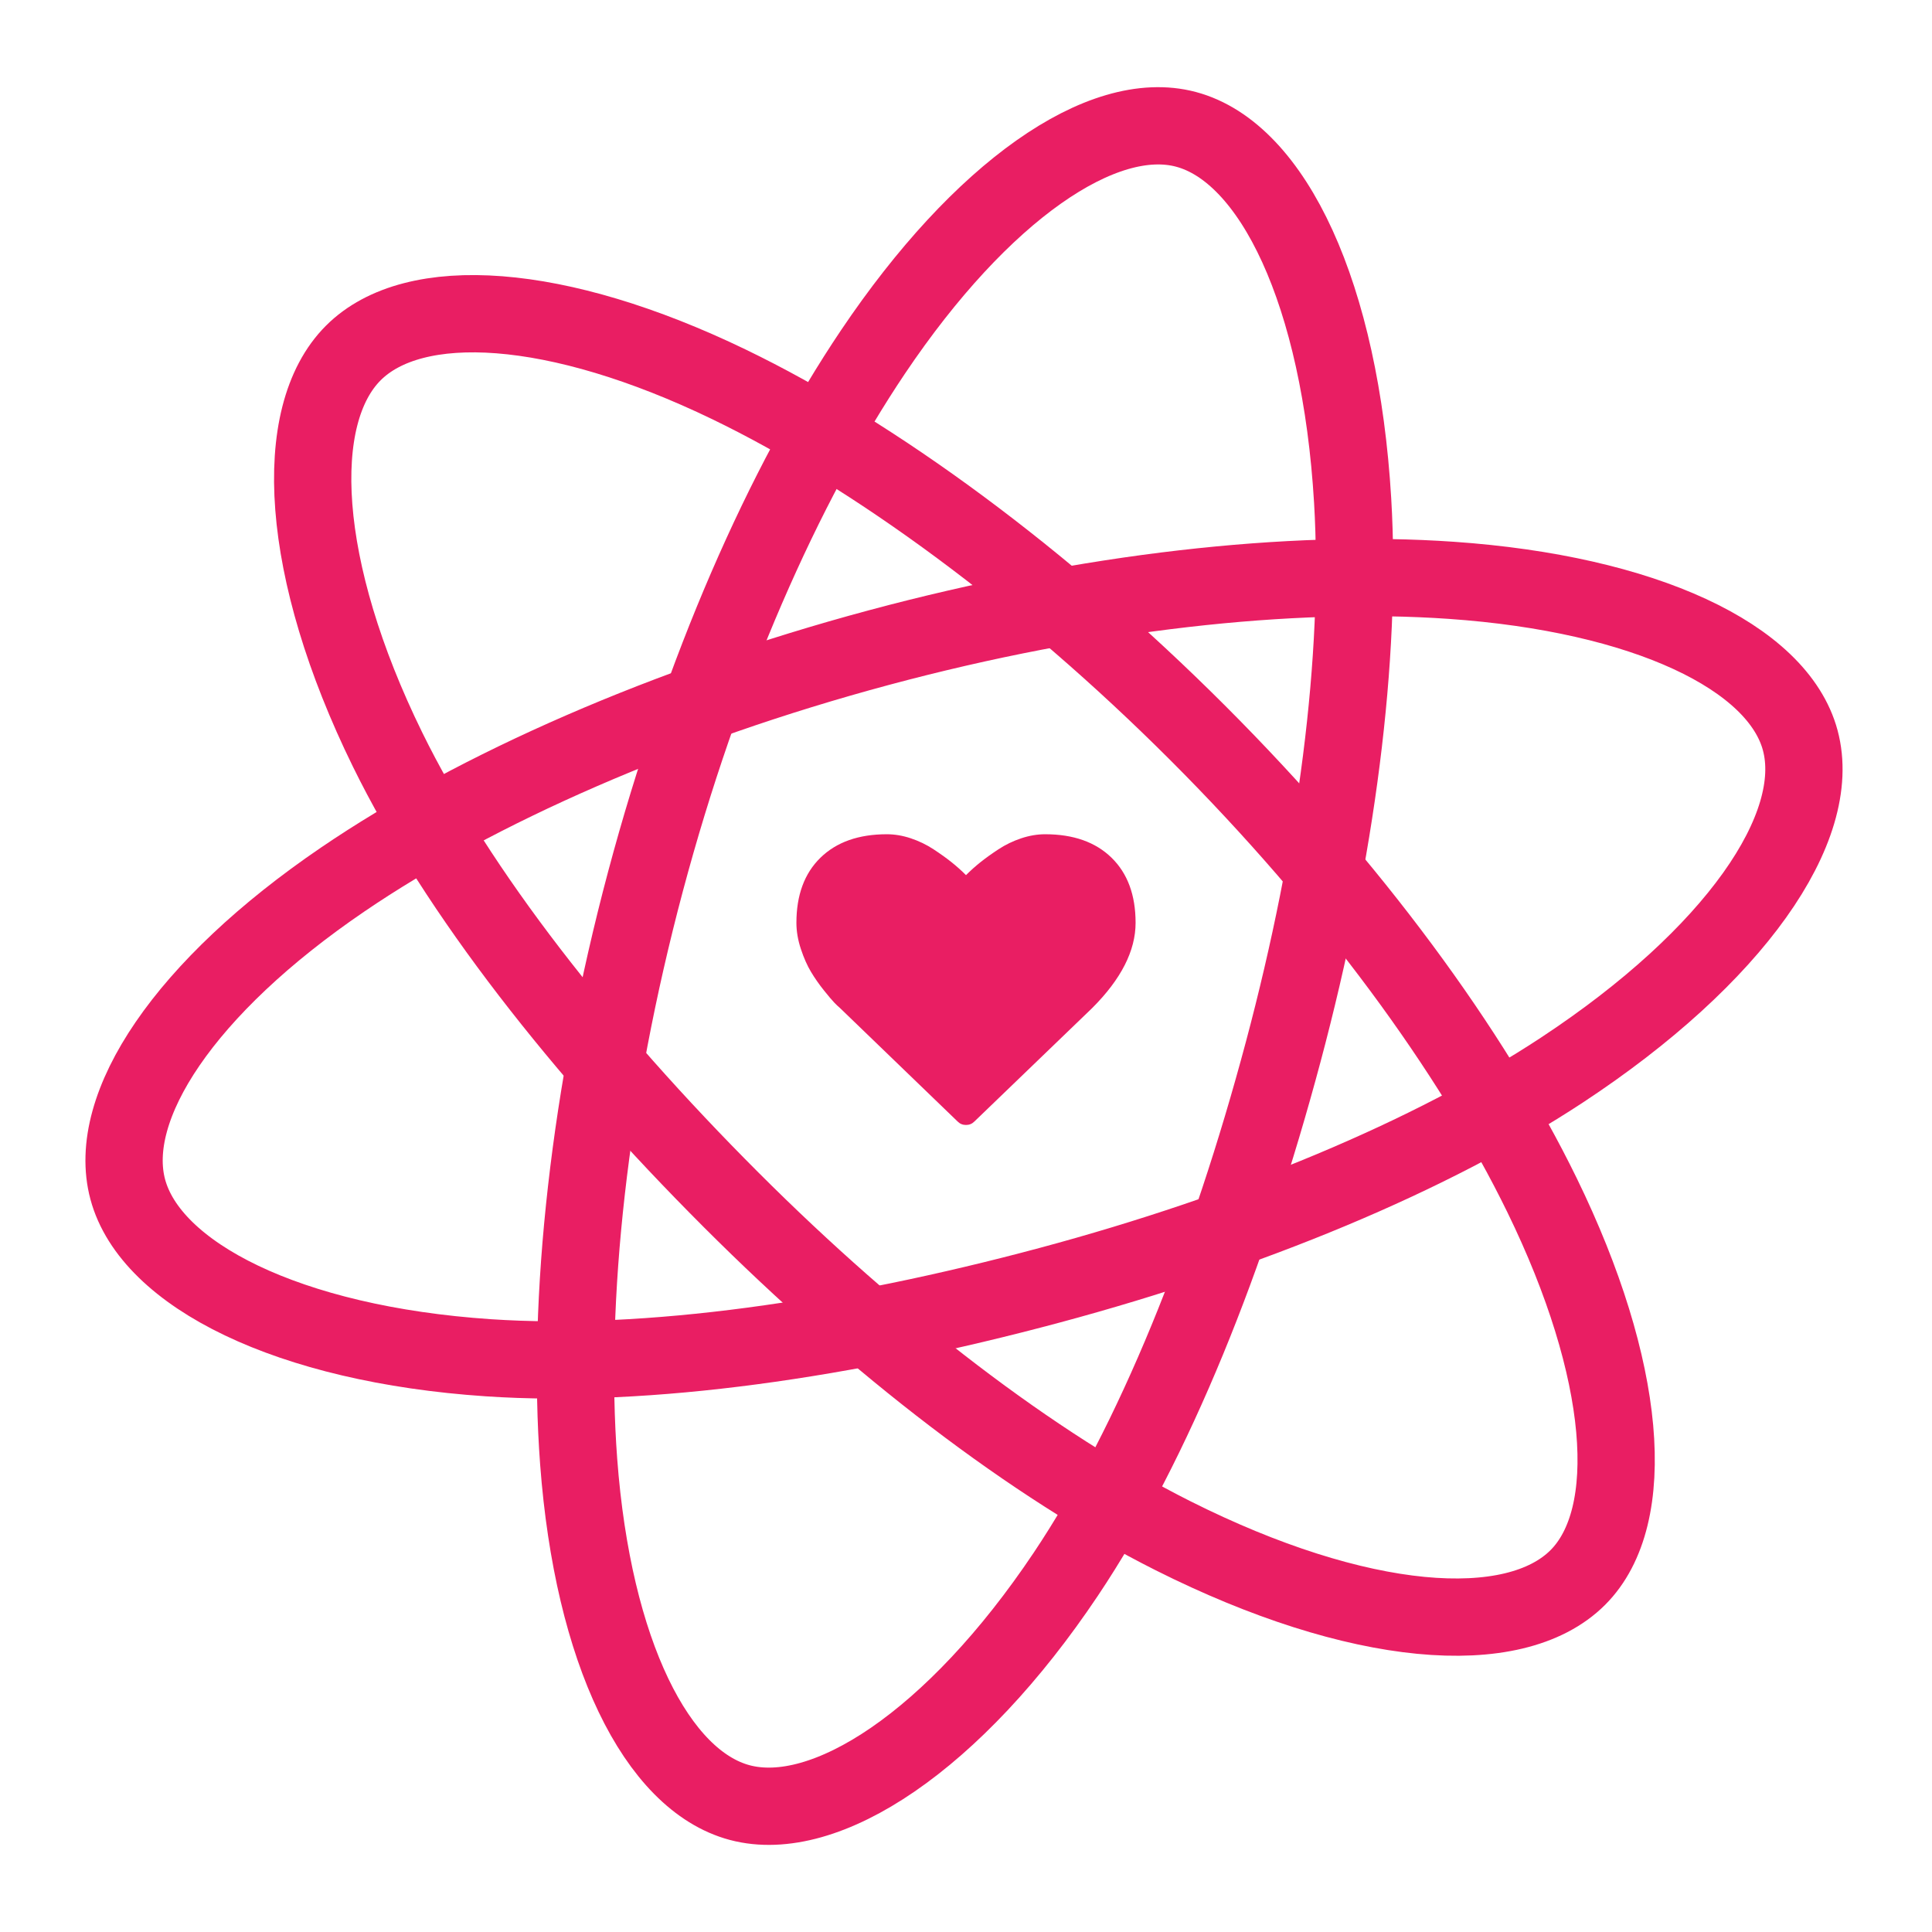
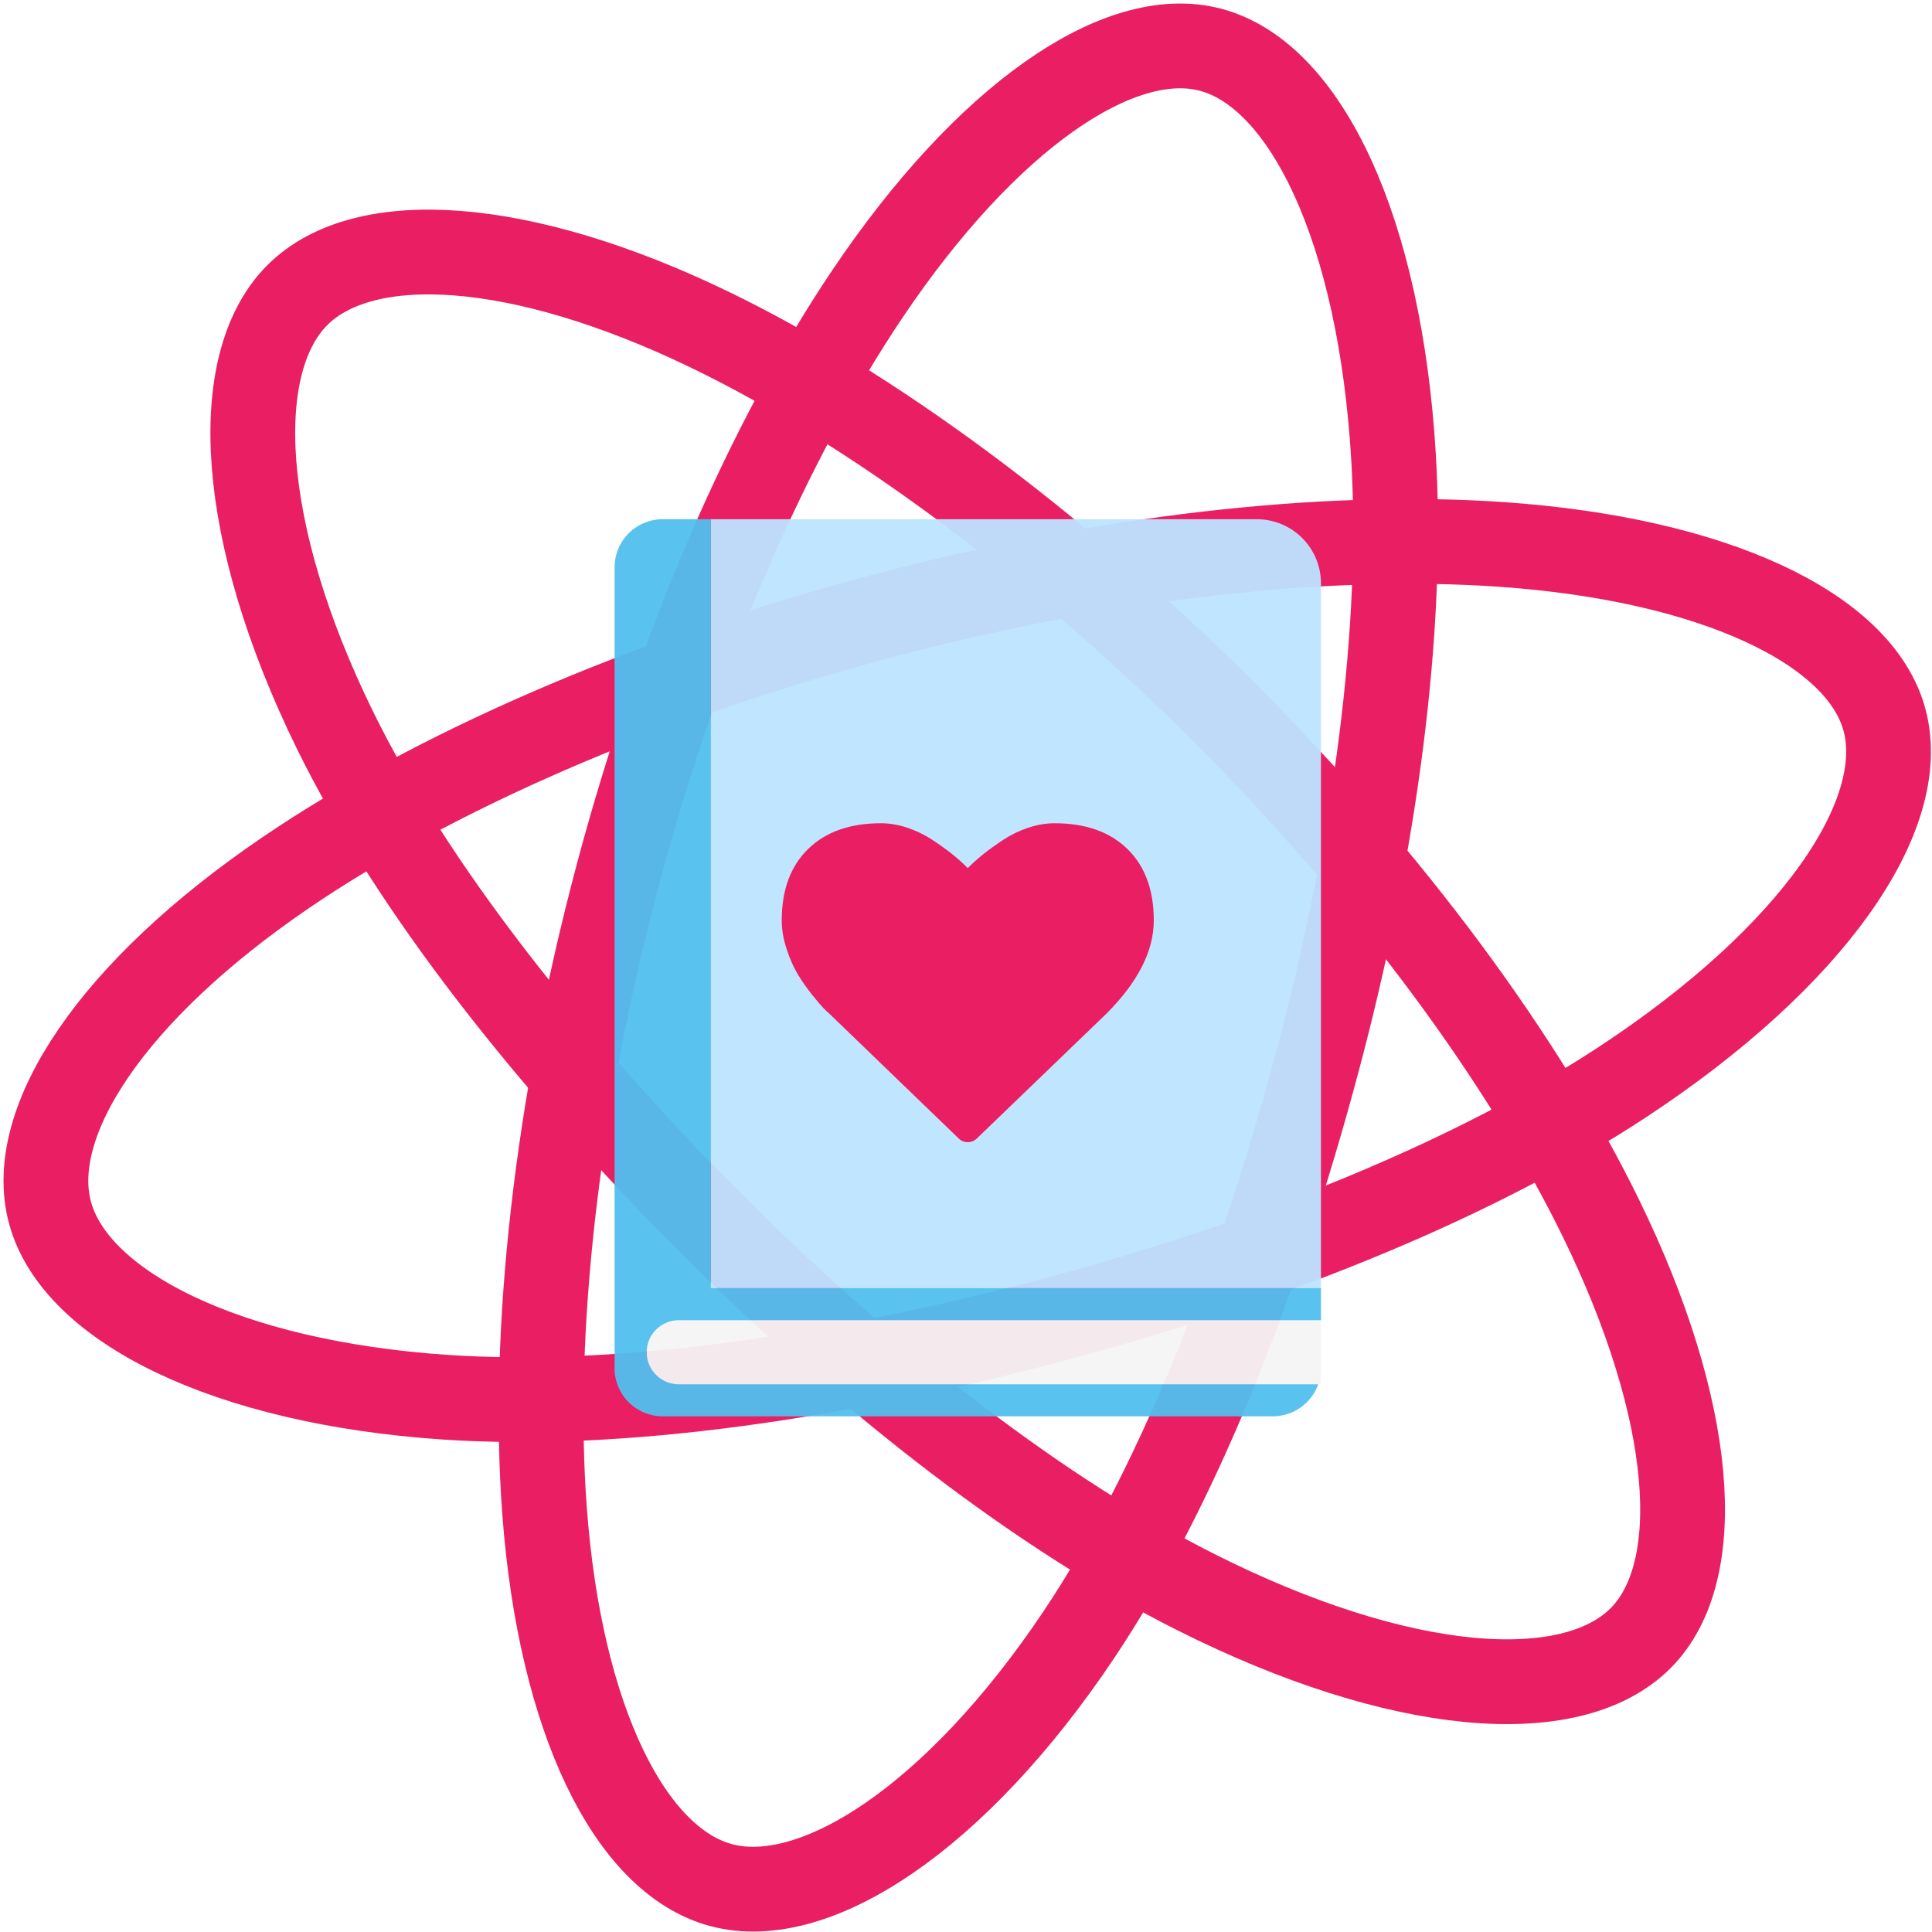
- <svg xmlns="http://www.w3.org/2000/svg" version="1.1" x="0px" y="0px" width="600px" height="600px" viewBox="0 0 600 600" enable-background="new 0 0 600 600" xml:space="preserve">
-   <g id="Layer_2">
-     <path fill="none" stroke="#E91E63" stroke-width="24" stroke-miterlimit="10" d="M371.987,227.641   c47.628,47.628,85.039,98.708,106.914,143.552c26.358,54.033,30.096,99.722,11.103,118.714   c-19.793,19.793-68.267,15.884-125.731-12.979c-43.445-21.821-92.031-59.119-137.242-104.331   c-46.354-46.354-84.95-95.545-106.667-139.816c-27.48-56.023-30.057-103.743-10.643-123.157   c18.838-18.839,63.248-16.056,116.694,9.757C271.574,141.193,323.895,179.548,371.987,227.641z" />
-     <path fill="none" stroke="#E91E63" stroke-width="24" stroke-miterlimit="10" d="M272.931,201.125   c65.052-17.465,127.989-24.354,177.767-20.902c59.974,4.16,101.42,23.747,108.385,49.688   c7.259,27.033-20.345,67.073-74.054,102.434c-40.608,26.733-97.189,50.188-158.941,66.769   c-63.312,16.998-125.207,25.858-174.408,22.553c-62.26-4.181-104.884-25.789-112.004-52.306   c-6.907-25.731,17.688-62.811,66.75-96.214C147.879,244.923,207.243,218.761,272.931,201.125z" />
-     <path fill="none" stroke="#E91E63" stroke-width="24" stroke-miterlimit="10" d="M200.469,273.707   c17.357-65.081,42.82-123.05,70.671-164.45c33.556-49.882,71.225-76.008,97.178-69.086c27.045,7.212,47.949,51.123,51.76,115.315   c2.883,48.533-5.055,109.266-21.531,171.046c-16.892,63.341-40.126,121.389-67.562,162.365   c-34.716,51.852-74.723,77.988-101.252,70.913c-25.743-6.865-45.584-46.692-50.021-105.881   C175.963,403.92,182.944,339.424,200.469,273.707z" />
+ <svg xmlns="http://www.w3.org/2000/svg" width="547" height="547" viewBox="0 0 547 547" fill="none">
+   <path d="M346.456 201.568C394.084 249.196 431.495 300.276 453.37 345.12C479.728 399.153 483.466 444.842 464.473 463.834C444.68 483.627 396.206 479.718 338.742 450.855C295.297 429.034 246.711 391.736 201.5 346.524C155.146 300.17 116.55 250.979 94.833 206.708C67.353 150.685 64.776 102.965 84.19 83.551C103.028 64.712 147.438 67.495 200.884 93.308C246.043 115.12 298.364 153.475 346.456 201.568Z" stroke="#E91E63" stroke-width="24" stroke-miterlimit="10" />
+   <path d="M247.4 175.052C312.452 157.587 375.389 150.698 425.167 154.15C485.141 158.31 526.587 177.897 533.552 203.838C540.811 230.871 513.207 270.911 459.498 306.272C418.89 333.005 362.309 356.46 300.557 373.041C237.245 390.039 175.35 398.899 126.149 395.594C63.889 391.413 21.265 369.805 14.145 343.288C7.238 317.557 31.833 280.477 80.895 247.074C122.348 218.85 181.712 192.688 247.4 175.052Z" stroke="#E91E63" stroke-width="24" stroke-miterlimit="10" />
+   <path d="M174.938 247.634C192.295 182.553 217.758 124.584 245.609 83.184C279.165 33.302 316.834 7.176 342.787 14.098C369.832 21.31 390.736 65.221 394.547 129.413C397.43 177.946 389.492 238.679 373.016 300.459C356.124 363.8 332.89 421.848 305.454 462.824C270.738 514.676 230.731 540.812 204.202 533.737C178.459 526.872 158.618 487.045 154.181 427.856C150.432 377.847 157.413 313.351 174.938 247.634Z" stroke="#E91E63" stroke-width="24" stroke-miterlimit="10" />
+   <g opacity="0.95">
+     <path d="M201.273 364.714H374V165.143C374 160.331 372.084 155.716 368.675 152.314C365.265 148.911 360.64 147 355.818 147H201.273V364.714Z" fill="#BDE4FF" />
+     <path d="M183.091 373.786L278.545 369.25L374 373.786V391.929L278.545 396.464L183.091 391.929V373.786Z" fill="#F5F5F5" />
+     <path fill-rule="evenodd" clip-rule="evenodd" d="M174 160.607C174 156.998 175.437 153.537 177.994 150.985C180.551 148.434 184.02 147 187.636 147H201.273V364.714H374V373.786H192.182C189.771 373.786 187.458 374.741 185.754 376.443C184.049 378.144 183.091 380.451 183.091 382.857C183.091 385.263 184.049 387.57 185.754 389.272C187.458 390.973 189.771 391.929 192.182 391.929H373.227C372.287 394.583 370.545 396.88 368.241 398.505C365.937 400.13 363.185 401.001 360.364 401H187.636C184.02 401 180.551 399.566 177.994 397.015C175.437 394.463 174 391.002 174 387.393V160.607Z" fill="#52BFEE" />
  </g>
-   <g id="Layer_3">
-     <path fill="#E91E63" d="M300,349.369c-1.019,0-1.881-0.353-2.586-1.058l-36.679-35.386c-0.392-0.313-0.931-0.822-1.617-1.528   c-0.686-0.705-1.773-1.988-3.262-3.851c-1.489-1.86-2.822-3.771-3.997-5.73s-2.224-4.33-3.145-7.112   c-0.92-2.782-1.381-5.486-1.381-8.111c0-8.621,2.488-15.361,7.465-20.221c4.977-4.859,11.854-7.289,20.631-7.289   c2.43,0,4.909,0.421,7.436,1.264c2.527,0.843,4.879,1.979,7.054,3.41c2.174,1.43,4.046,2.772,5.613,4.026s3.057,2.586,4.467,3.997   c1.411-1.411,2.899-2.743,4.467-3.997c1.568-1.254,3.438-2.596,5.614-4.026c2.175-1.431,4.525-2.567,7.054-3.41   c2.527-0.842,5.006-1.264,7.435-1.264c8.778,0,15.655,2.43,20.632,7.289c4.978,4.859,7.466,11.6,7.466,20.221   c0,8.66-4.487,17.477-13.461,26.451l-36.619,35.268C301.881,349.017,301.019,349.369,300,349.369z" />
-   </g>
+   <path d="M274 323.369C272.981 323.369 272.119 323.016 271.414 322.311L234.735 286.925C234.343 286.612 233.804 286.103 233.118 285.397C232.432 284.692 231.345 283.409 229.856 281.546C228.367 279.686 227.034 277.775 225.859 275.816C224.684 273.857 223.635 271.486 222.714 268.704C221.794 265.922 221.333 263.218 221.333 260.593C221.333 251.972 223.821 245.232 228.798 240.372C233.775 235.513 240.652 233.083 249.429 233.083C251.859 233.083 254.338 233.504 256.865 234.347C259.392 235.19 261.744 236.326 263.919 237.757C266.093 239.187 267.965 240.529 269.532 241.783C271.099 243.037 272.589 244.369 273.999 245.78C275.41 244.369 276.898 243.037 278.466 241.783C280.034 240.529 281.904 239.187 284.08 237.757C286.255 236.326 288.605 235.19 291.134 234.347C293.661 233.505 296.14 233.083 298.569 233.083C307.347 233.083 314.224 235.513 319.201 240.372C324.179 245.231 326.667 251.972 326.667 260.593C326.667 269.253 322.18 278.07 313.206 287.044L276.587 322.312C275.881 323.017 275.019 323.369 274 323.369Z" fill="#E91E63" />
</svg>
